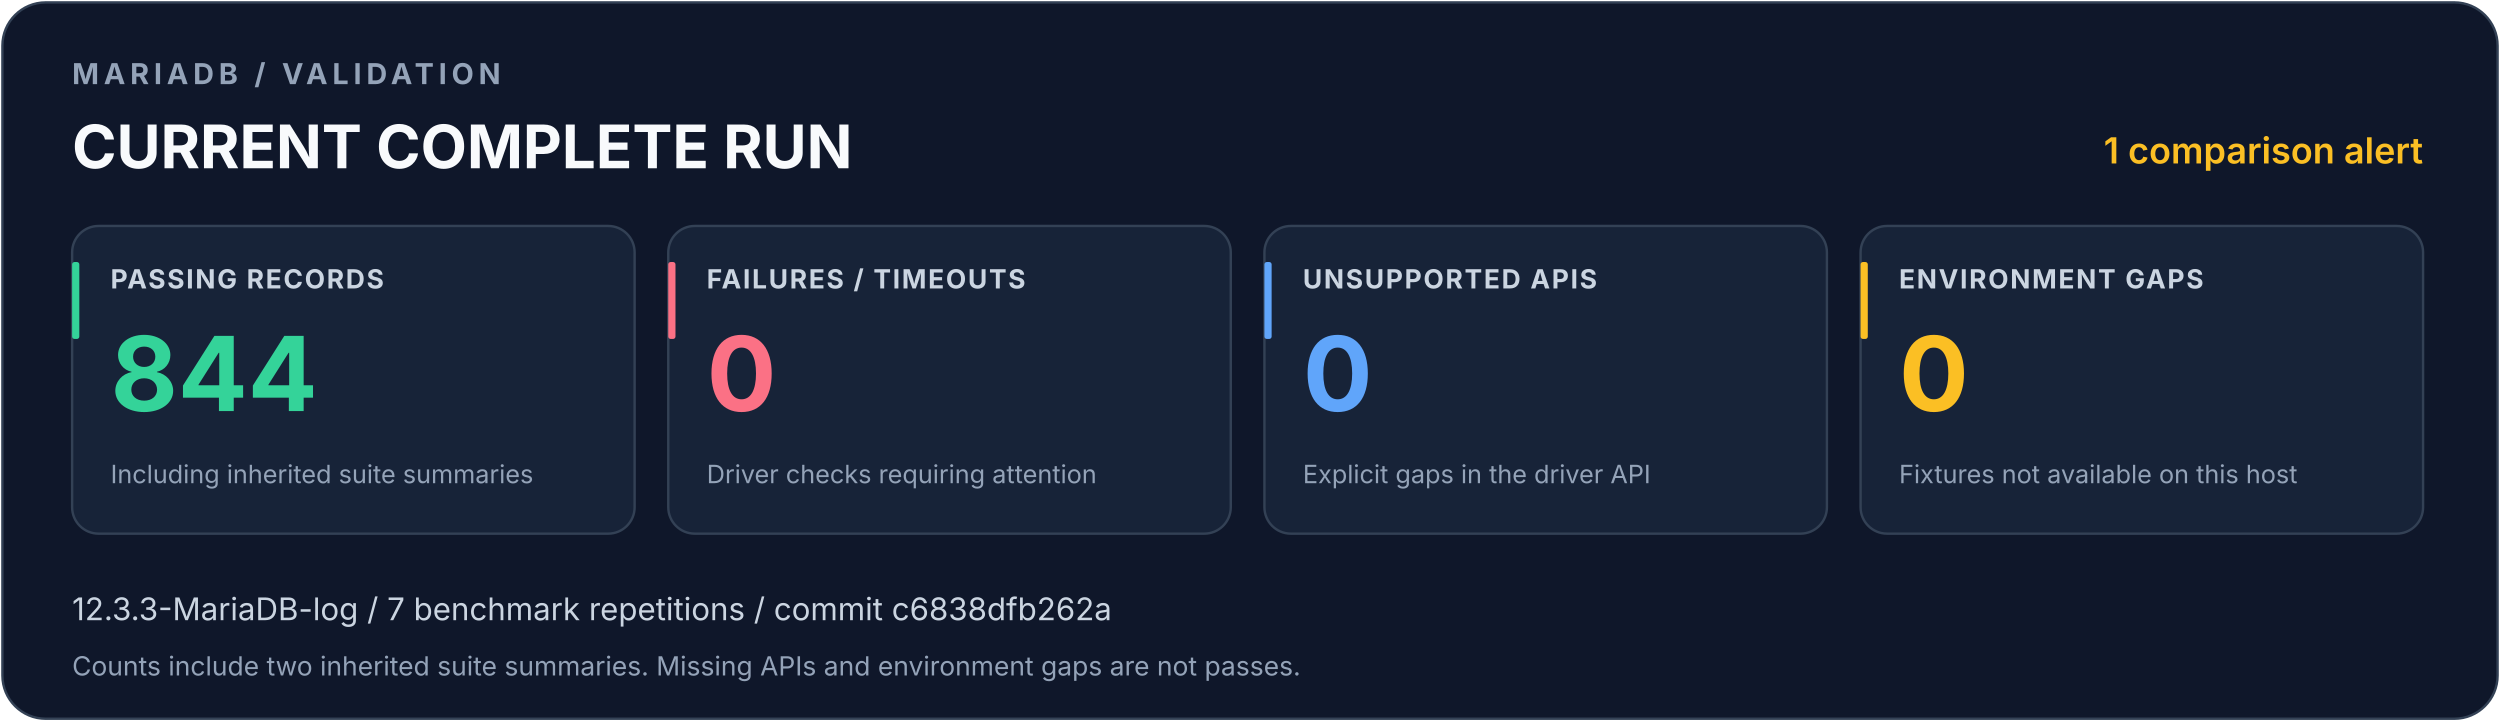
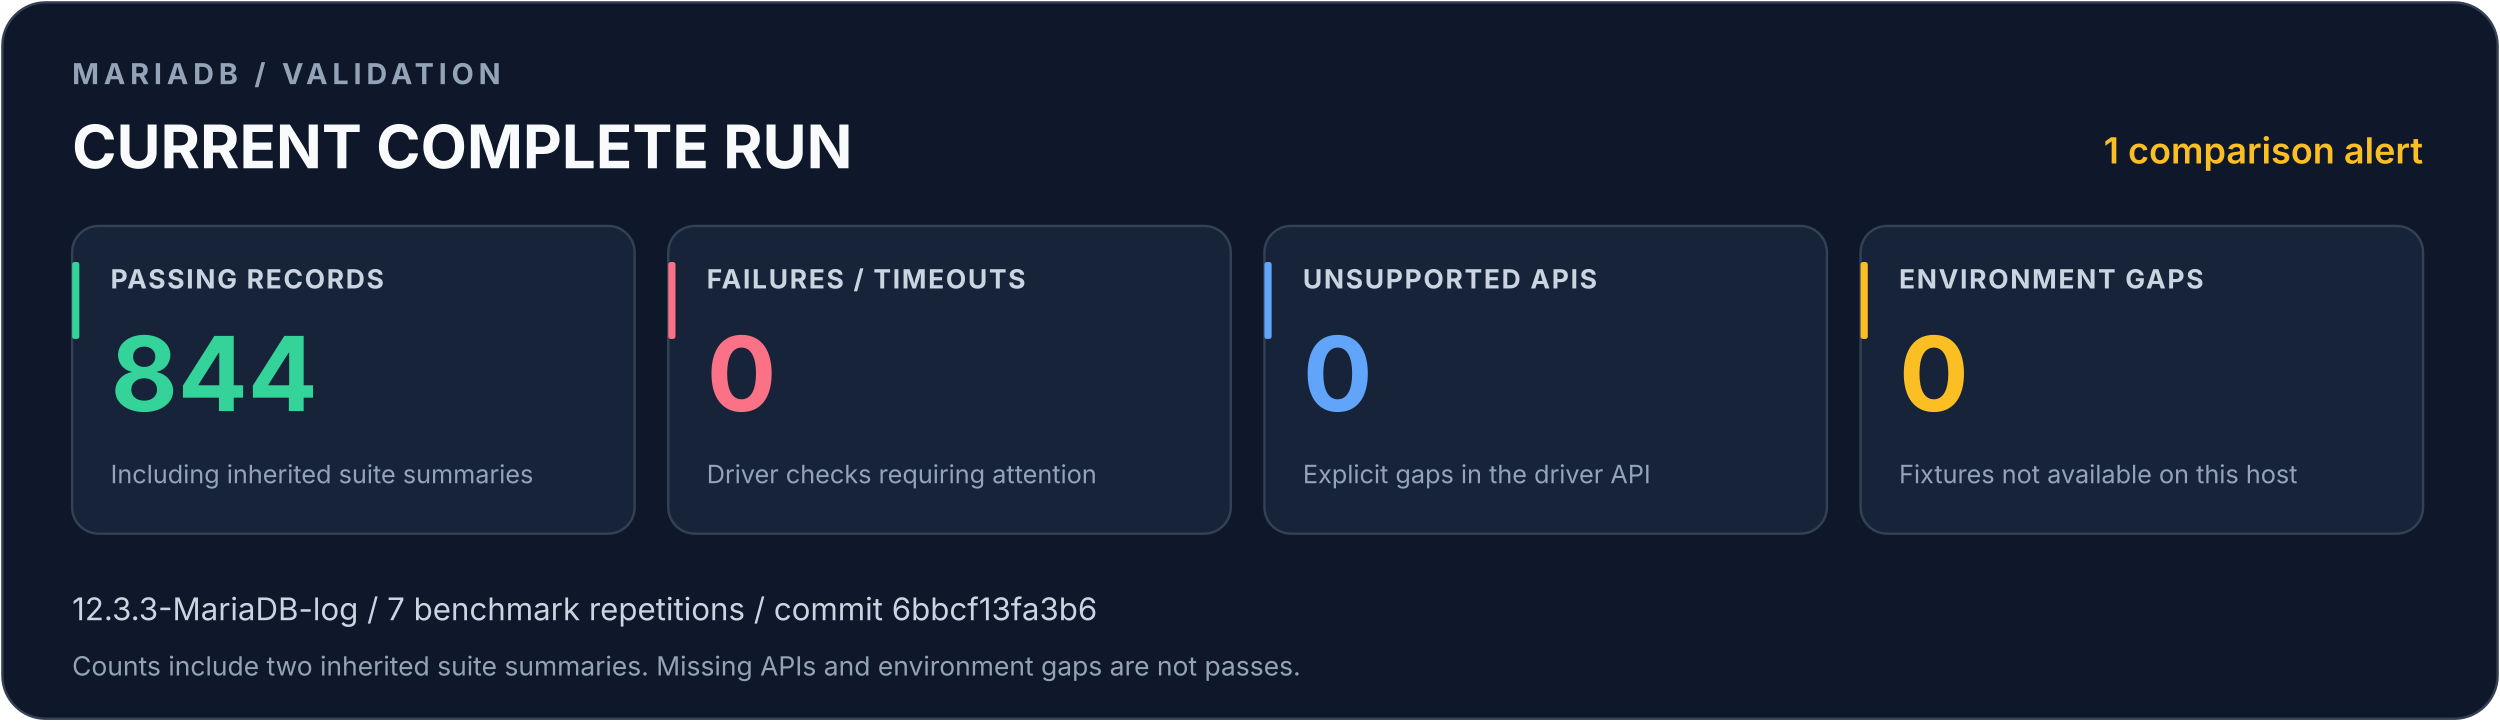
<svg xmlns="http://www.w3.org/2000/svg" width="1040" height="300" viewBox="0 0 1040 300" role="img" aria-labelledby="title description">
  <rect x="1" y="1" width="1038" height="298" rx="18" fill="#0f172a" stroke="#334155" />
  <g font-family="-apple-system, BlinkMacSystemFont, Segoe UI, sans-serif">
    <text x="30" y="35" font-size="12" font-weight="700" letter-spacing="2" fill="#94a3b8">MARIADB / VALIDATION</text>
    <text x="30" y="70" font-size="25" font-weight="700" fill="#f8fafc">CURRENT COMPLETE RUN</text>
    <text x="1008" y="68" text-anchor="end" font-size="15" font-weight="600" fill="#fbbf24">1 comparison alert</text>
    <rect x="30" y="94" width="234" height="128" rx="11" fill="#172338" stroke="#334155" />
    <rect x="30" y="109" width="3" height="32" rx="1" fill="#34d399" />
    <text x="46" y="120" font-size="11" font-weight="700" letter-spacing="0.7" fill="#cbd5e1">PASSING RECORDS</text>
    <text x="46" y="171" font-size="43" font-weight="700" fill="#34d399">844</text>
    <text x="46" y="201" font-size="10.5" fill="#94a3b8">Including inherited suite summaries</text>
    <rect x="278" y="94" width="234" height="128" rx="11" fill="#172338" stroke="#334155" />
    <rect x="278" y="109" width="3" height="32" rx="1" fill="#fb7185" />
    <text x="294" y="120" font-size="11" font-weight="700" letter-spacing="0.7" fill="#cbd5e1">FAILURES / TIMEOUTS</text>
    <text x="294" y="171" font-size="43" font-weight="700" fill="#fb7185">0</text>
    <text x="294" y="201" font-size="10.5" fill="#94a3b8">Driver checks requiring attention</text>
    <rect x="526" y="94" width="234" height="128" rx="11" fill="#172338" stroke="#334155" />
    <rect x="526" y="109" width="3" height="32" rx="1" fill="#60a5fa" />
    <text x="542" y="120" font-size="11" font-weight="700" letter-spacing="0.7" fill="#cbd5e1">UNSUPPORTED APIS</text>
    <text x="542" y="171" font-size="43" font-weight="700" fill="#60a5fa">0</text>
    <text x="542" y="201" font-size="10.5" fill="#94a3b8">Explicit gaps in the driver API</text>
    <rect x="774" y="94" width="234" height="128" rx="11" fill="#172338" stroke="#334155" />
    <rect x="774" y="109" width="3" height="32" rx="1" fill="#fbbf24" />
    <text x="790" y="120" font-size="11" font-weight="700" letter-spacing="0.7" fill="#cbd5e1">ENVIRONMENT GAPS</text>
    <text x="790" y="171" font-size="43" font-weight="700" fill="#fbbf24">0</text>
    <text x="790" y="201" font-size="10.5" fill="#94a3b8">Fixtures not available on this host</text>
-     <text x="30" y="258" font-size="13" fill="#cbd5e1">12.3.3-MariaDB-log  /  7 benchmark repetitions  /  commit c6838dfb262a</text>
+     <text x="30" y="258" font-size="13" fill="#cbd5e1">12.3.3-MariaDB-log  /  7 benchmark repetitions  /  commit 6bbcf13fa3b6</text>
    <text x="30" y="281" font-size="11" fill="#94a3b8">Counts include two inherited suite summaries. Missing APIs and environment gaps are not passes.</text>
  </g>
</svg>
